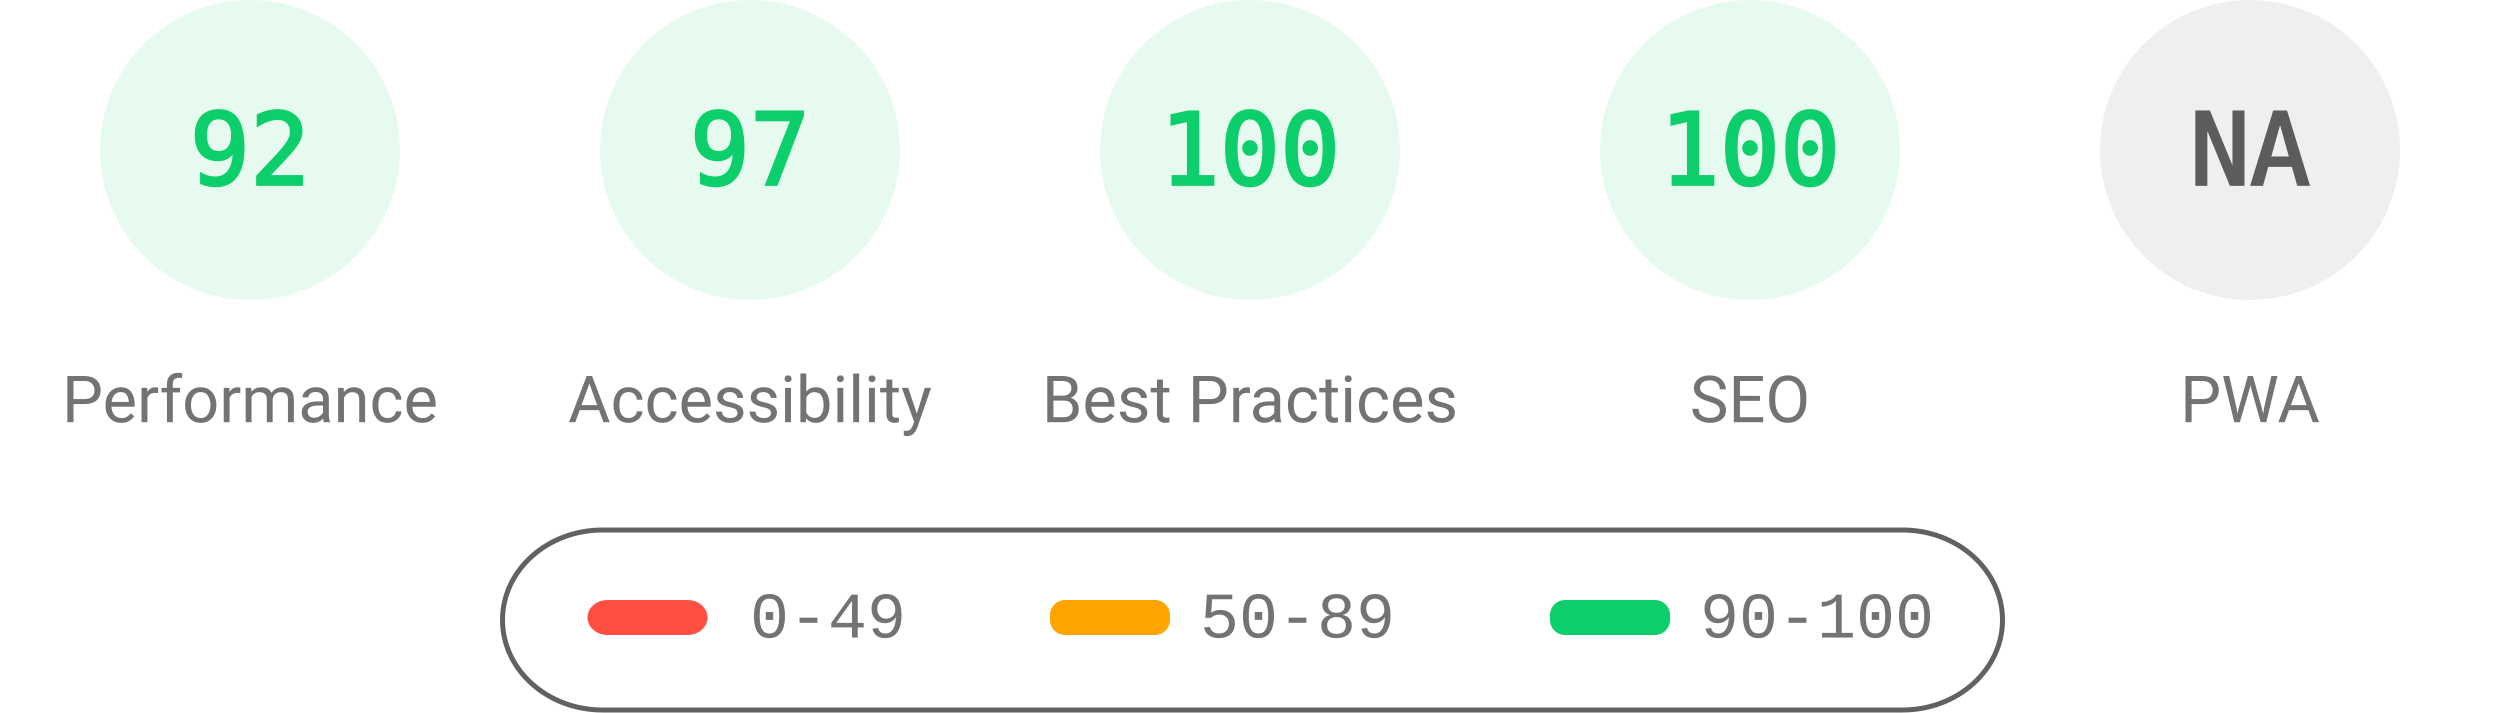
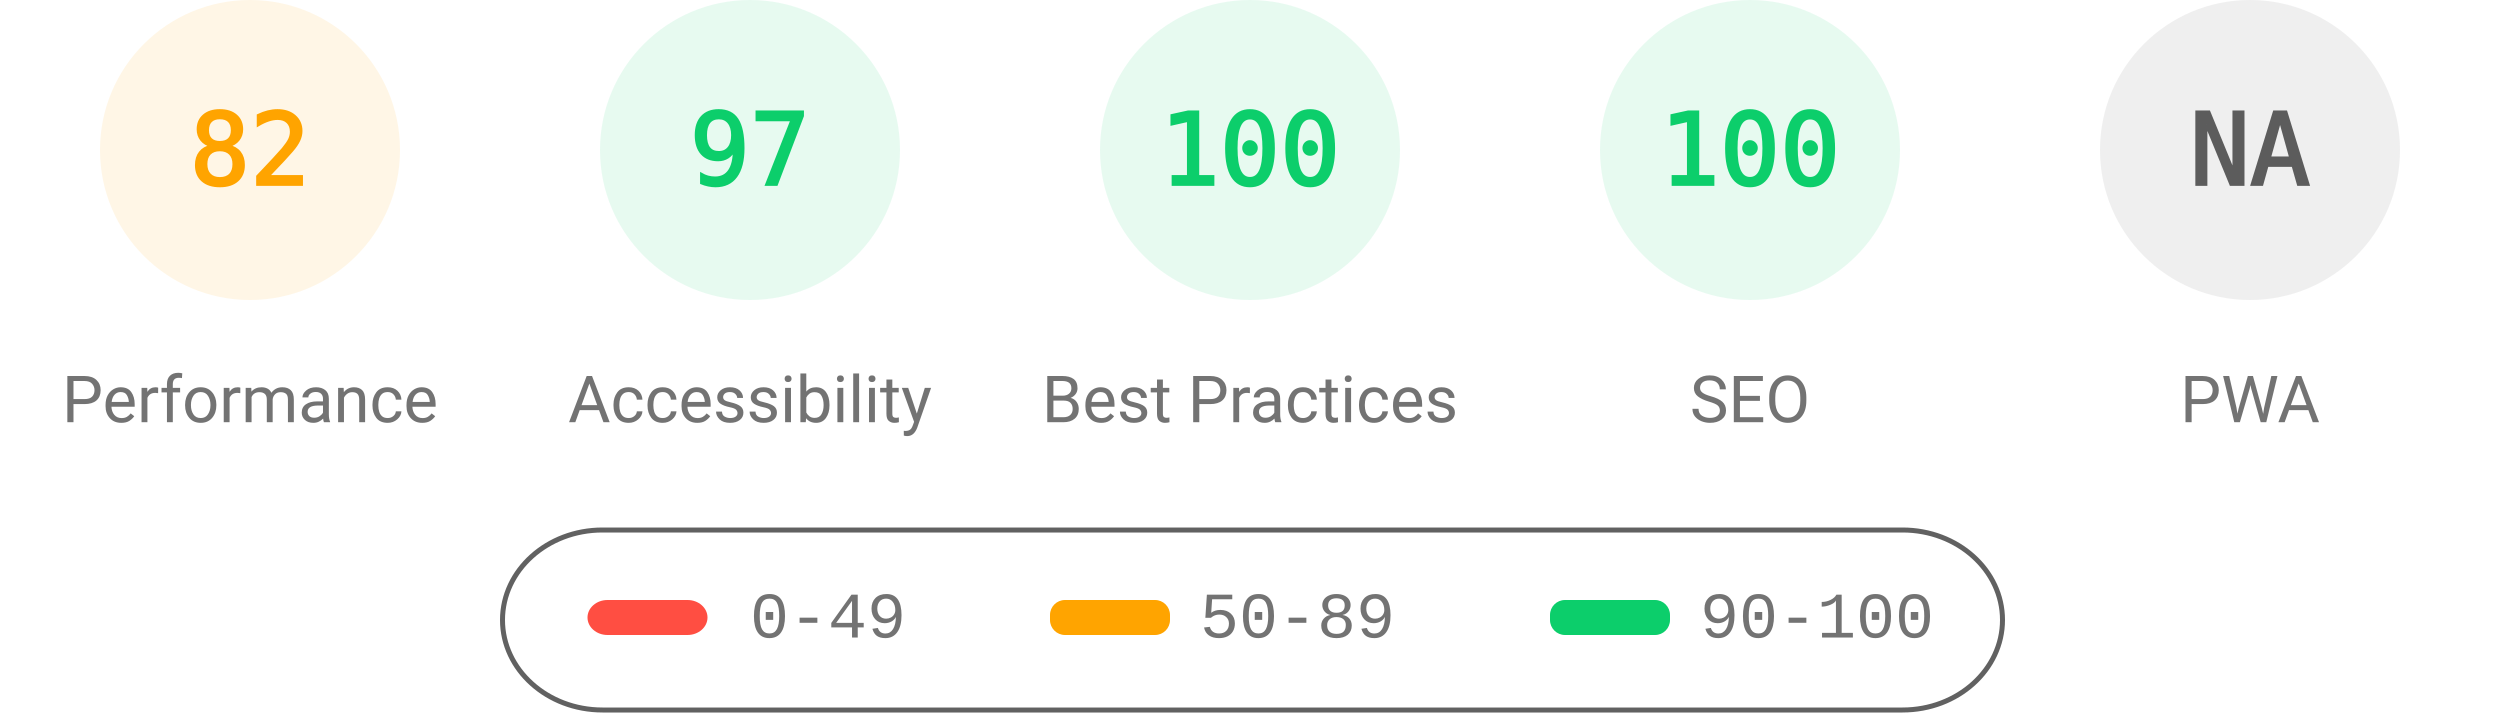
<svg xmlns="http://www.w3.org/2000/svg" fill="none" width="1000" height="285">
  <style>.gauge-base{opacity:.1}.gauge-arc{fill:none;animation-delay:250ms;stroke-linecap:round;transform:rotate(-90deg);transform-origin:100px 60px;animation:load-gauge 1s ease forwards}.guage-text{font-size:40px;font-family:monospace;text-align:center}.guage-red{color:#ff4e42;fill:#ff4e42;stroke:#ff4e42}.guage-orange{color:#ffa400;fill:#ffa400;stroke:#ffa400}.guage-green{color:#0cce6b;fill:#0cce6b;stroke:#0cce6b}.guage-undefined{color:#5c5c5c;fill:#5c5c5c;stroke:#5c5c5c}.guage-title{color:#737373;fill:#737373;stroke:none;font-size:26px;line-height:26px;font-family:Roboto,Halvetica,Arial,sans-serif}@keyframes load-gauge{from{stroke-dasharray:0 352.858}}</style>
-   <svg class="guage-div guage-perf guage-green" viewBox="0 0 200 200" width="200" height="200">
+   <svg class="guage-div guage-perf guage-orange" viewBox="0 0 200 200" width="200" height="200">
    <circle class="gauge-base" r="56" cx="100" cy="60" stroke-width="8" />
-     <circle class="gauge-arc guage-arc-1" r="56" cx="100" cy="60" stroke-width="8" style="stroke-dasharray:323.709,351.858" />
-     <text class="guage-text" x="100" y="60" alignment-baseline="central" dominant-baseline="central" text-anchor="middle">92</text>
+     <circle class="gauge-arc guage-arc-1" r="56" cx="100" cy="60" stroke-width="8" style="stroke-dasharray:288.524,351.858" />
+     <text class="guage-text" x="100" y="60" alignment-baseline="central" dominant-baseline="central" text-anchor="middle">82</text>
    <text class="guage-title" x="100" y="160" alignment-baseline="central" dominant-baseline="central" text-anchor="middle">Performance</text>
  </svg>
  <svg class="guage-div guage-acc guage-green" viewBox="0 0 200 200" width="200" height="200" x="200">
    <circle class="gauge-base" r="56" cx="100" cy="60" stroke-width="8" />
    <circle class="gauge-arc guage-arc-2" r="56" cx="100" cy="60" stroke-width="8" style="stroke-dasharray:341.302,351.858" />
    <text class="guage-text" x="100" y="60" alignment-baseline="central" dominant-baseline="central" text-anchor="middle">97</text>
    <text class="guage-title" x="100" y="160" alignment-baseline="central" dominant-baseline="central" text-anchor="middle">Accessibility</text>
  </svg>
  <svg class="guage-div guage-best guage-green" viewBox="0 0 200 200" width="200" height="200" x="400">
    <circle class="gauge-base" r="56" cx="100" cy="60" stroke-width="8" />
    <circle class="gauge-arc guage-arc-3" r="56" cx="100" cy="60" stroke-width="8" style="stroke-dasharray:351.858,351.858" />
    <text class="guage-text" x="100" y="60" alignment-baseline="central" dominant-baseline="central" text-anchor="middle">100</text>
    <text class="guage-title" x="100" y="160" alignment-baseline="central" dominant-baseline="central" text-anchor="middle">Best Practices</text>
  </svg>
  <svg class="guage-div guage-seo guage-green" viewBox="0 0 200 200" width="200" height="200" x="600">
    <circle class="gauge-base" r="56" cx="100" cy="60" stroke-width="8" />
    <circle class="gauge-arc guage-arc-4" r="56" cx="100" cy="60" stroke-width="8" style="stroke-dasharray:351.858,351.858" />
    <text class="guage-text" x="100" y="60" alignment-baseline="central" dominant-baseline="central" text-anchor="middle">100</text>
    <text class="guage-title" x="100" y="160" alignment-baseline="central" dominant-baseline="central" text-anchor="middle">SEO</text>
  </svg>
  <svg class="guage-div guage-pwa guage-undefined" viewBox="0 0 200 200" width="200" height="200" x="800">
    <circle class="gauge-base" r="56" cx="100" cy="60" stroke-width="8" />
    <circle class="gauge-arc guage-arc-4" r="56" cx="100" cy="60" stroke-width="8" style="stroke-dasharray:351.858,351.858" />
    <text class="guage-text" x="100" y="60" alignment-baseline="central" dominant-baseline="central" text-anchor="middle">NA</text>
    <text class="guage-title" x="100" y="160" alignment-baseline="central" dominant-baseline="central" text-anchor="middle">PWA</text>
  </svg>
  <svg width="604" height="76" x="200" y="210">
    <path fill="none" id="canvas_background" d="M-1-1h604v80H-1z" />
    <rect fill-opacity="0" stroke="#616161" stroke-width="2" rx="40" id="svg_2" height="72" width="600" y="2" x="1" fill="#000" />
    <rect stroke="#000" rx="8" id="svg_3" height="14" width="48" y="30" x="35" stroke-opacity="null" stroke-width="0" fill="#ff4e42" />
    <rect stroke="#000" rx="6" id="svg_4" height="14" width="48" y="30" x="220" stroke-opacity="null" stroke-width="0" fill="#ffa400" />
    <rect stroke="#000" rx="6" id="svg_5" height="14" width="48" y="30" x="420" stroke-opacity="null" stroke-width="0" fill="#0cce6b" />
    <text xml:space="preserve" text-anchor="start" font-family="'Courier New', Courier, monospace" font-size="26" id="svg_6" y="45" x="100" stroke-opacity="null" stroke-width="0" stroke="#000" fill="#737373">0-49</text>
    <text xml:space="preserve" text-anchor="start" font-family="'Courier New', Courier, monospace" font-size="26" id="svg_7" y="45" x="280" stroke-opacity="null" stroke-width="0" stroke="#000" fill="#737373">50-89</text>
    <text xml:space="preserve" text-anchor="start" font-family="'Courier New', Courier, monospace" font-size="26" id="svg_8" y="45" x="480" stroke-opacity="null" stroke-width="0" stroke="#000" fill="#737373">90-100</text>
  </svg>
</svg>
